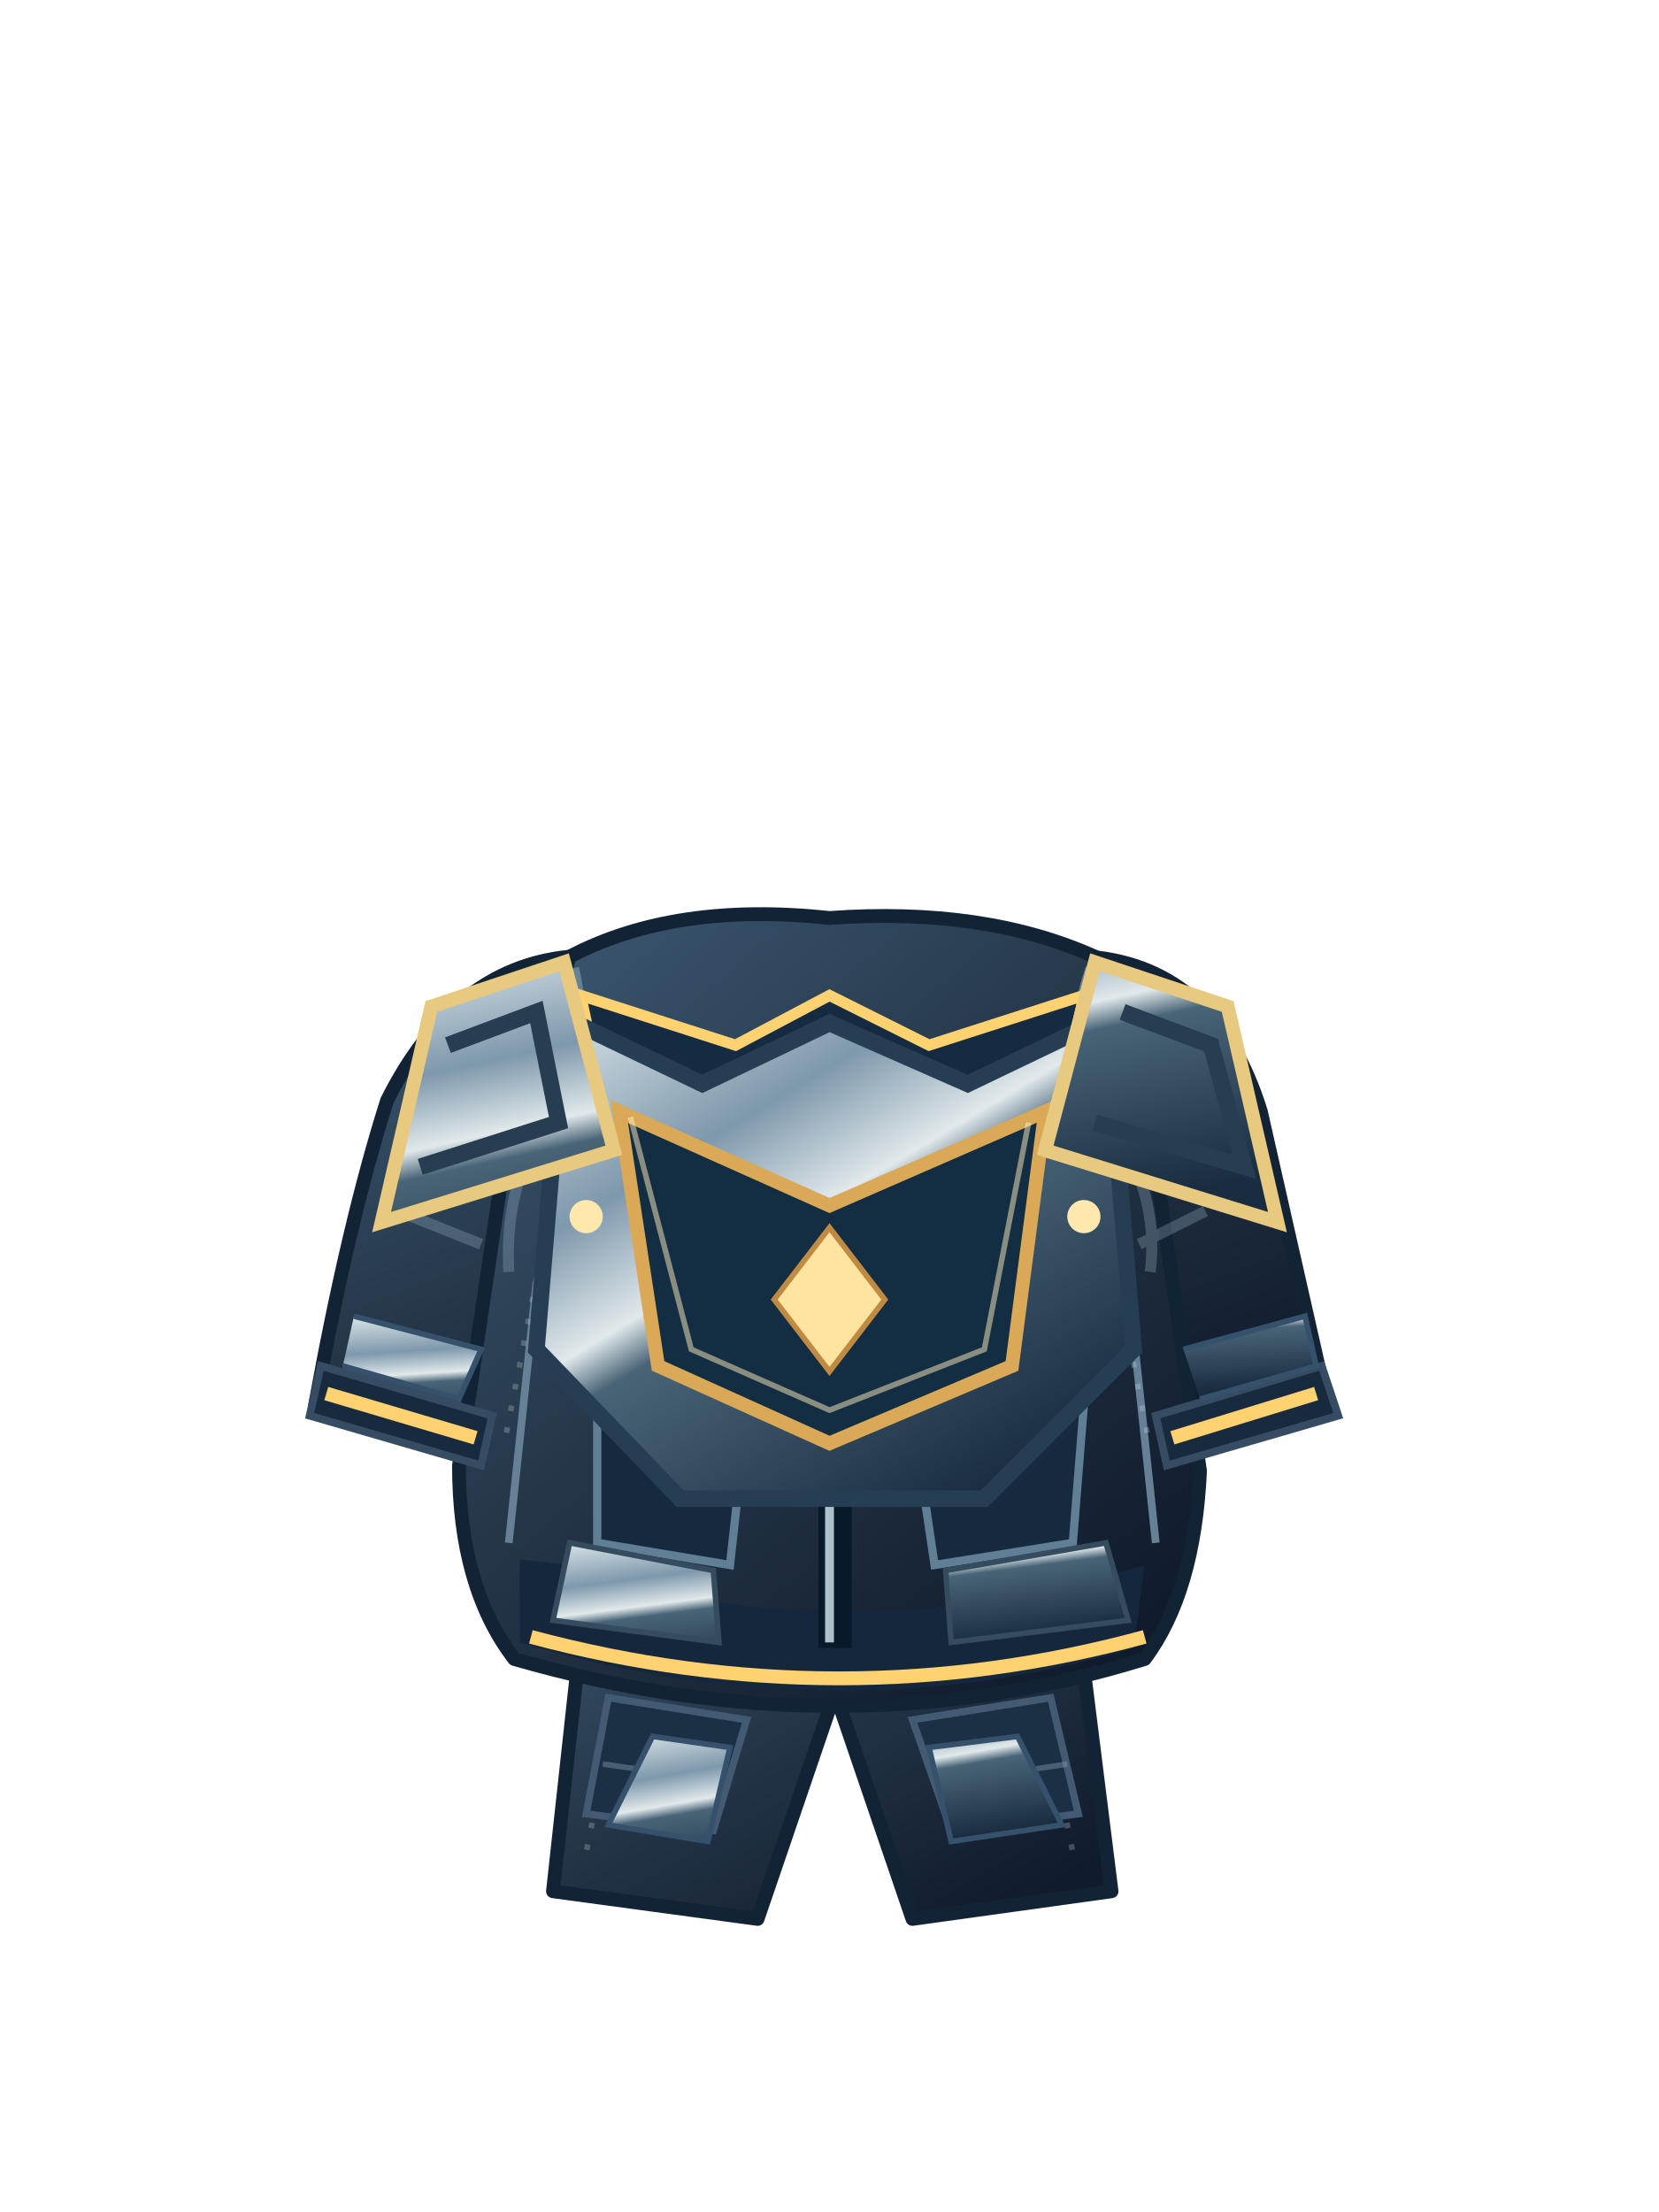
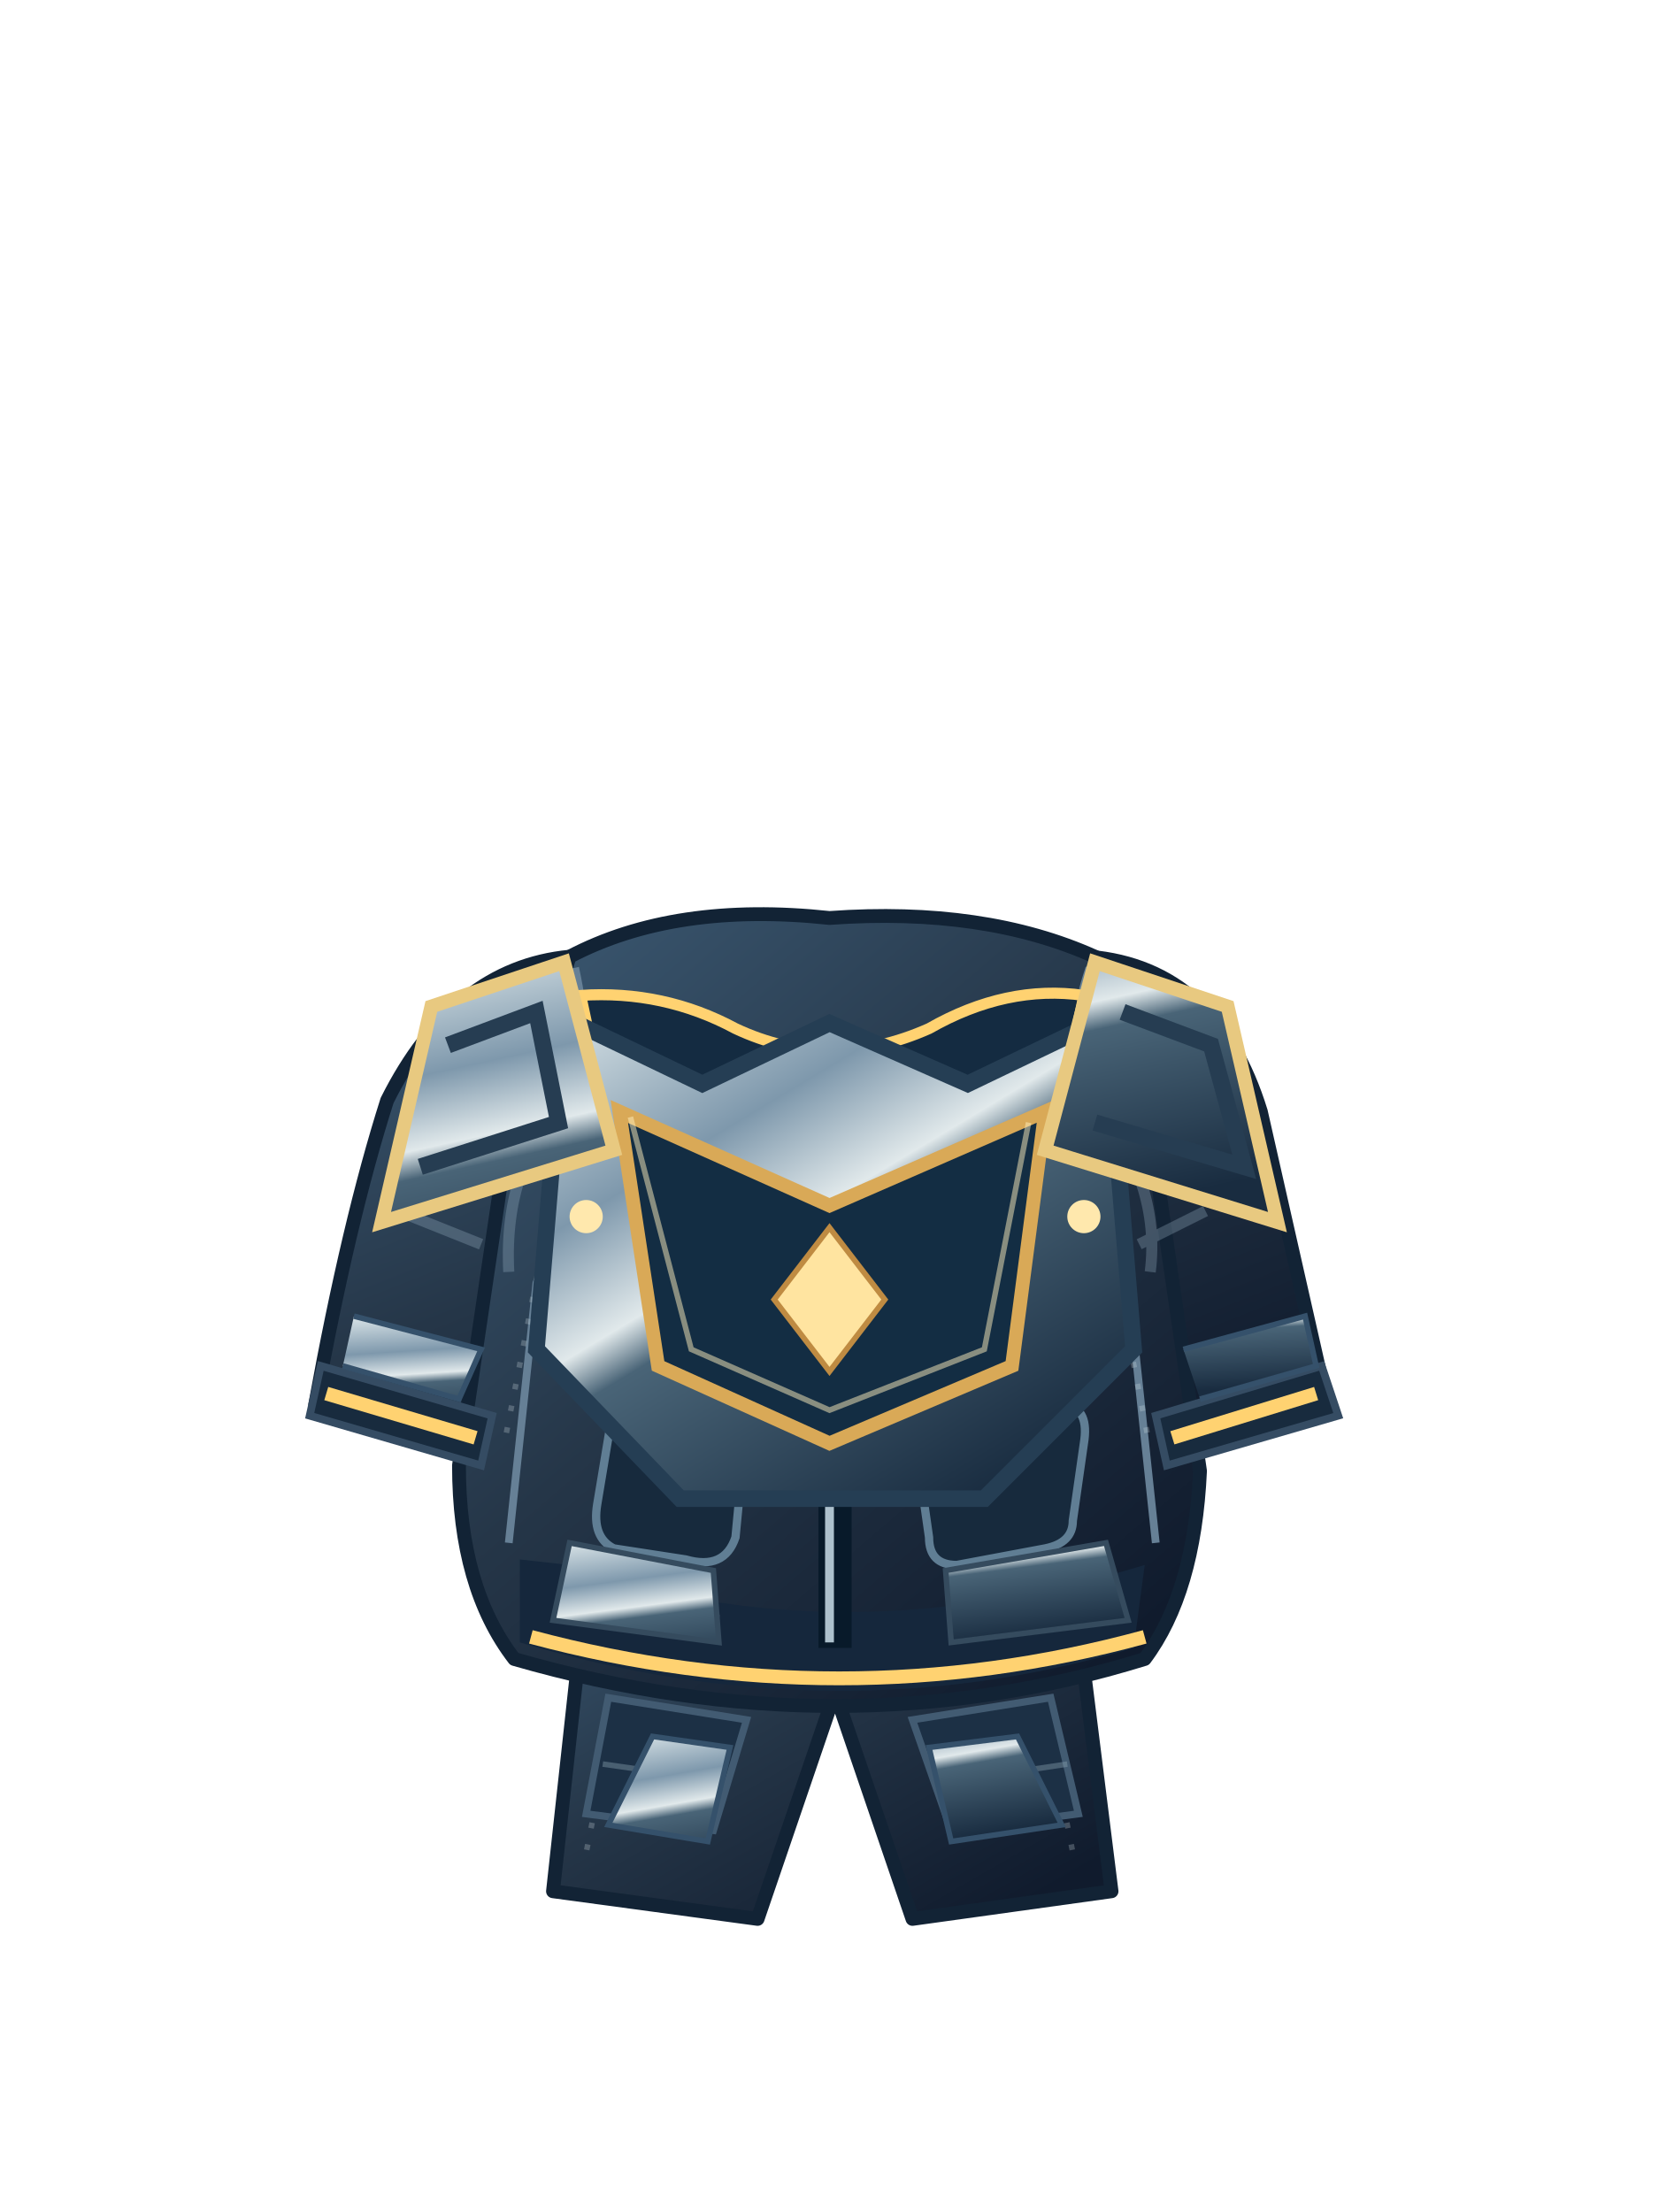
<svg xmlns="http://www.w3.org/2000/svg" viewBox="0 0 300 400">
  <defs>
    <radialGradient id="skin" cx=".32" cy=".2" r=".85">
      <stop stop-color="#eac086" />
      <stop offset=".55" stop-color="#93603e" />
      <stop offset="1" stop-color="#392b37" />
    </radialGradient>
    <linearGradient id="cloth" x2=".8" y2="1">
      <stop stop-color="#3d5b75" />
      <stop offset=".5" stop-color="#253648" />
      <stop offset="1" stop-color="#101b2d" />
    </linearGradient>
    <linearGradient id="metal" x2=".75" y2="1">
      <stop stop-color="#dce6e9" />
      <stop offset=".3" stop-color="#7e98ac" />
      <stop offset=".48" stop-color="#e1e9eb" />
      <stop offset=".55" stop-color="#496477" />
      <stop offset="1" stop-color="#192c40" />
    </linearGradient>
    <linearGradient id="trim" x2="1" y2="1">
      <stop stop-color="#edfcff" />
      <stop offset=".4" stop-color="#ffd271" />
      <stop offset="1" stop-color="#287c9f" />
    </linearGradient>
    <linearGradient id="leather" x2=".8" y2="1">
      <stop stop-color="#c59269" />
      <stop offset=".5" stop-color="#855339" />
      <stop offset="1" stop-color="#392722" />
    </linearGradient>
    <linearGradient id="hair" x2=".3" y2="1">
      <stop stop-color="#8f5a36" />
      <stop offset=".6" stop-color="#492b25" />
      <stop offset="1" stop-color="#241b22" />
    </linearGradient>
    <radialGradient id="lens" cx=".3" cy=".15">
      <stop stop-color="#84d9ef" />
      <stop offset=".6" stop-color="#153e64" />
      <stop offset="1" stop-color="#09182b" />
    </radialGradient>
  </defs>
  <g stroke="#122335" stroke-width="2.5" stroke-linejoin="round">
    <path d="M107 278Q150 271 193 278L201 342L165 347L151 306L137 347L100 342Z" fill="url(#cloth)" />
    <path d="M103 173Q82 175 70 199Q63 221 57 254L88 264L105 221ZM197 173Q220 175 228 201L240 254L210 264L194 221Z" fill="url(#cloth)" />
    <path d="M103 173Q122 163 150 166Q178 164 198 173L209 211L217 266Q216 288 207 300Q152 317 93 300Q83 287 83 265L91 211Z" fill="url(#cloth)" />
  </g>
  <path d="M104 175Q110 202 97 232L92 279M197 175Q188 202 204 232L209 279" fill="none" stroke="#668096" stroke-width="1.4" />
-   <path d="M105 180L133 189L150 180L168 189L196 180L193 194L168 206L150 192L133 206L108 194Z" fill="#142b41" stroke="#ffd271" stroke-width="2" />
+   <path d="M105 180Q120 179 133 186Q150 194 168 186Q182 178 196 180L193 194Q176 210 150 199Q126 210 108 194Z" fill="#142b41" stroke="#ffd271" stroke-width="2" />
  <path d="M103 199Q91 210 92 230M198 199Q210 214 208 230M72 219l15 6m131-6-12 6" fill="none" stroke="#a4bdd0" opacity=".28" stroke-width="2" />
  <path d="M103 283Q151 300 207 283L205 298Q151 314 94 297L94 282Z" fill="#15273c" />
  <path d="M96 296Q152 311 207 296" fill="none" stroke="#ffd271" stroke-width="2.5" />
  <path d="M151 203V298" stroke="#081a2a" stroke-width="6" />
  <path d="M150 203V297" stroke="#adc1cd" stroke-width="1.6" />
-   <path d="M108 254L135 256L132 283L108 279ZM165 256L196 254L194 279L169 283Z" fill="#172a3d" stroke="#607e94" stroke-width="1.5" />
+   <path d="M111 254Q123 254 135 257L133 278Q131 284 124 282L111 280Q107 278 108 272ZM165 257Q181 254 193 254Q197 255 196 261L194 275Q194 279 189 280L173 283Q168 283 168 278Z" fill="#172a3d" stroke="#607e94" stroke-width="1.5" />
  <path d="M108 255l27 2m31 0 29-2" stroke="#ffd271" stroke-width="1" />
  <path d="M114 260l16 1m42 0 17-1" stroke="#b7c6cf" opacity=".35" stroke-dasharray="1 2" />
  <rect x="147" y="217" width="7" height="11" rx="2" fill="url(#metal)" stroke="#1c3347" />
-   <path d="M113 216L134 218L132 240L117 241Z" fill="#123c50" stroke="#ffd271" stroke-width="1.2" />
+   <path d="M118 216L130 218Q135 218 134 223L132 236Q132 241 127 241L120 240Q116 240 116 235L113 221Q113 216 118 216Z" fill="#123c50" stroke="#ffd271" stroke-width="1.2" />
  <path d="M118 222l10 1m-9 5 7 1" stroke="#ffd271" stroke-width="2" />
  <circle cx="121" cy="236" r="1.5" fill="#d8f5ff" />
  <path d="M58 247L89 256L87 265L56 256ZM209 256L239 247L242 256L211 265Z" fill="#182b3e" stroke="#354c63" stroke-width="1.4" />
  <path d="M59 252L86 260M212 260L238 252" stroke="#ffd271" stroke-width="2.5" />
  <path d="M101 211L91 262M198 211L208 262M111 310L106 335M189 310L194 335" fill="none" stroke="#dce8ed" opacity=".25" stroke-dasharray="1 3" />
  <path d="M110 307L135 311L129 331L106 328ZM165 311L190 307L195 328L172 331Z" fill="#1c3045" stroke="#425b72" stroke-width="1.3" />
  <path d="M109 319l21 3m43 0 20-3" stroke="#8ca4b5" opacity=".4" />
  <path d="M116 246l13 2m46 0 13-2M110 289l20 4m44 0 19-4" stroke="#7a94a8" opacity=".22" stroke-width="2" />
  <path d="M102 184L127 196L150 185L175 196L200 184L205 244L178 271L123 271L97 244Z" fill="url(#metal)" stroke="#253e54" stroke-width="3" />
  <path d="M112 201L150 218L189 201L183 247L150 261L119 247Z" fill="#132d43" stroke="#d9a957" stroke-width="2.5" />
  <path d="M114 202L125 244L150 255L178 244L186 203" fill="none" stroke="#fff0bd" opacity=".5" />
  <path d="M150 222L160 235L150 248L140 235Z" fill="#ffe4a0" stroke="#bf8b42" />
  <path d="M78 182L102 174L111 208L69 221ZM198 174L222 182L231 221L189 208Z" fill="url(#metal)" stroke="#e8c980" stroke-width="2.5" />
  <path d="M81 189L97 183L101 203L76 211M203 183L219 189L225 211L198 203" fill="none" stroke="#263d52" stroke-width="3" />
  <path d="M103 279L129 284L130 297L100 293ZM171 284L200 279L204 293L172 297Z" fill="url(#metal)" stroke="#354b5e" />
  <circle cx="106" cy="220" r="3" fill="#ffe8ad" />
  <circle cx="196" cy="220" r="3" fill="#ffe8ad" />
  <path d="M118 314L132 316L128 333L110 330ZM168 316L184 314L192 330L172 333Z" fill="url(#metal)" stroke="#35516b" />
  <path d="M64 238L87 244L83 253L62 247M214 244L236 238L238 247L217 253" fill="url(#metal)" stroke="#35516b" />
</svg>
